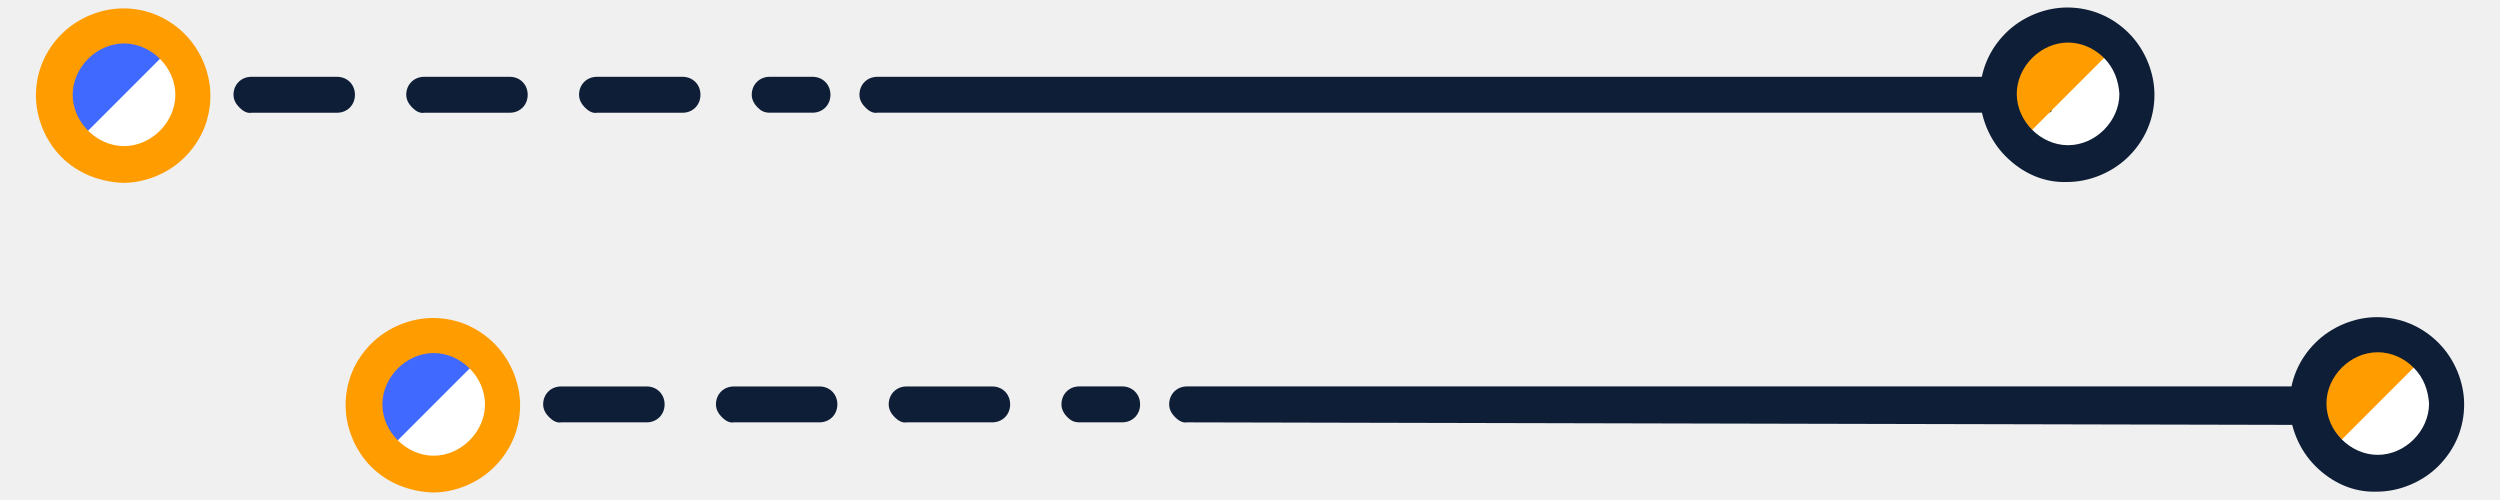
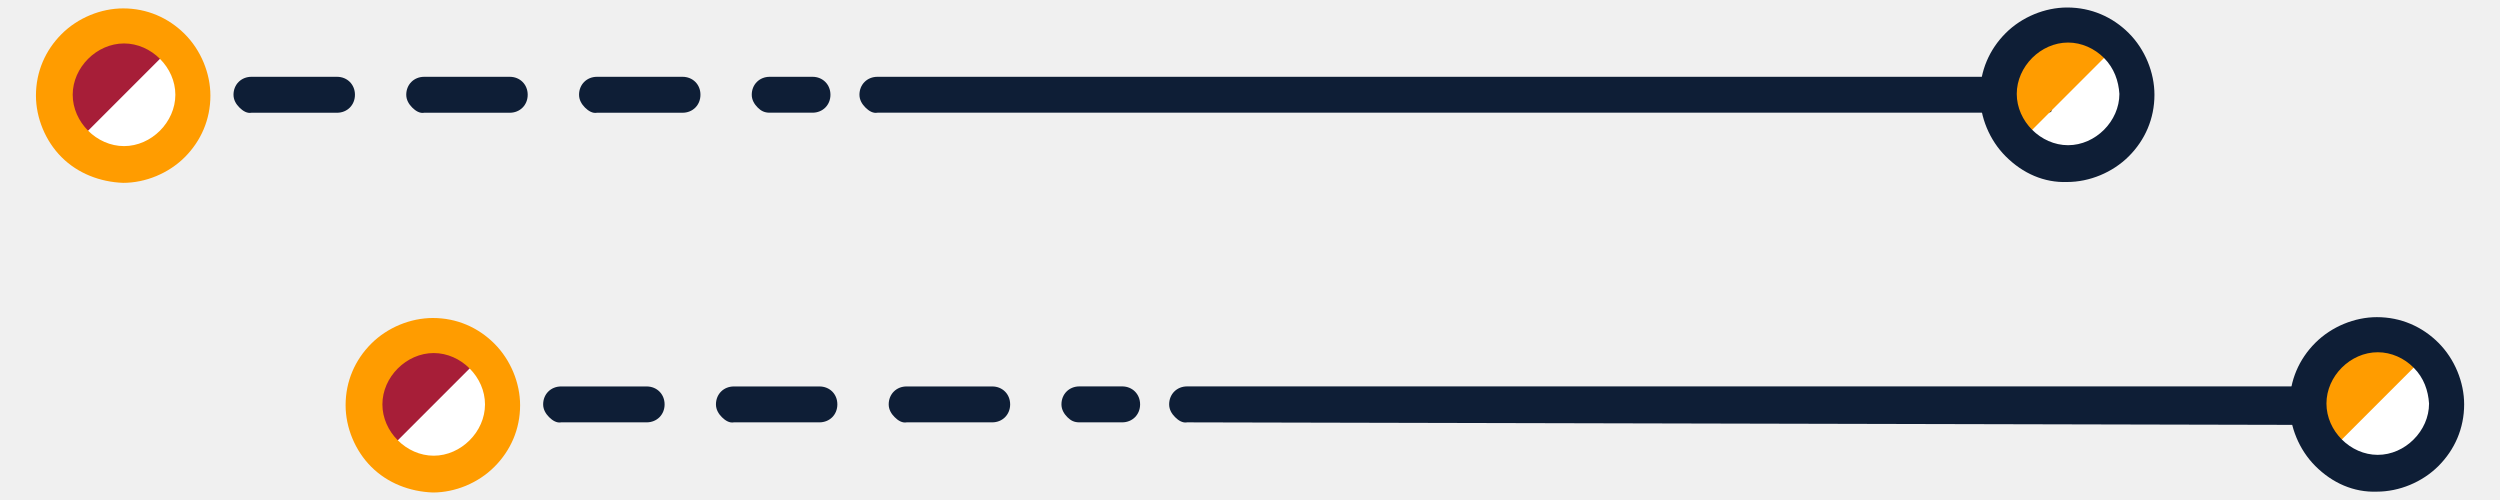
<svg xmlns="http://www.w3.org/2000/svg" width="50" height="10" viewBox="0 0 50 10" fill="none">
  <style>
  @keyframes floating-left {
	    from { -webkit-transform: translate(0,  0px); transform: translate(0,  0px); }
	    65%  { -webkit-transform: translate(-5px, 0); transform: translate(-5px, 0); }
	    to   { -webkit-transform: translate(0, 0px); transform: translate(0, 0px); }    
	} 

  @keyframes floating-right {
	    from { -webkit-transform: translate(0,  0px); transform: translate(0,  0px); }
	    65%  { -webkit-transform: translate(5px, 0); transform: translate(5px, 0); }
	    to   { -webkit-transform: translate(0, 0px); transform: translate(0, 0px); }    
	} 

	#bar-first {
		animation-duration: 2s; 
		animation-name: floating-right; 
		animation-iteration-count: infinite; 
		animation-timing-function: ease-in-out;
	}

  #bar-last {
		animation-duration: 2s; 
		animation-name: floating-left; 
		animation-iteration-count: infinite; 
		animation-timing-function: ease-in-out;
	}

	#Vector_16, #Vector_6, #Vector_10, #Vector_20 {
		fill: #FF9C00;
	}

  </style>
  <g id="badge-line">
    <path id="Vector_2" d="M2.223 2.152C2.155 2.083 2.104 1.998 2.104 1.895C2.104 1.69 2.257 1.536 2.463 1.536H3.318C3.523 1.536 3.677 1.69 3.677 1.895C3.677 2.1 3.523 2.254 3.318 2.254H2.463C2.36 2.254 2.292 2.22 2.223 2.152Z" fill="#0E1E36" />
    <path id="Vector_5" d="M42.336 0.903C42.883 1.45 42.883 2.34 42.336 2.887C41.789 3.435 40.899 3.435 40.352 2.887C39.805 2.34 39.805 1.45 40.352 0.903C40.916 0.373 41.806 0.373 42.336 0.903Z" fill="white" />
    <path id="Vector_8" d="M3.455 0.92C4.003 1.467 4.003 2.357 3.455 2.904C2.908 3.452 2.018 3.452 1.471 2.904C0.924 2.357 0.924 1.467 1.471 0.92C2.036 0.355 2.908 0.373 3.455 0.92Z" fill="white" />
    <g id="bar-first">
      <path id="Vector" d="M17.309 2.151C17.241 2.083 17.189 1.998 17.189 1.895C17.189 1.69 17.343 1.536 17.549 1.536L41.325 1.536C41.531 1.536 41 1.795 41 2C41 2.205 41.113 2.254 40.908 2.254H17.549C17.463 2.271 17.378 2.22 17.309 2.151Z" fill="#0E1E36" />
      <path id="Vector_3" d="M4.79 2.152C4.721 2.084 4.67 1.998 4.67 1.895C4.67 1.69 4.824 1.536 5.029 1.536H6.74C6.945 1.536 7.099 1.69 7.099 1.895C7.099 2.101 6.945 2.255 6.74 2.255H5.029C4.944 2.272 4.858 2.22 4.79 2.152ZM8.245 2.152C8.177 2.084 8.125 1.998 8.125 1.895C8.125 1.69 8.279 1.536 8.484 1.536H10.195C10.4 1.536 10.554 1.69 10.554 1.895C10.554 2.101 10.4 2.255 10.195 2.255H8.484C8.399 2.272 8.313 2.22 8.245 2.152ZM11.7 2.152C11.632 2.083 11.581 1.998 11.581 1.895C11.581 1.69 11.735 1.536 11.94 1.536H13.65C13.856 1.536 14.01 1.69 14.009 1.895C14.009 2.101 13.856 2.255 13.65 2.255H11.94C11.854 2.272 11.769 2.22 11.7 2.152Z" fill="#0E1E36" />
      <path id="Vector_4" d="M15.155 2.152C15.086 2.083 15.035 1.998 15.035 1.895C15.035 1.69 15.189 1.536 15.394 1.536H16.25C16.455 1.536 16.609 1.69 16.609 1.895C16.609 2.1 16.455 2.254 16.25 2.254L15.394 2.254C15.292 2.254 15.223 2.22 15.155 2.152Z" fill="#0E1E36" />
      <g id="ball-3">
-         <path id="Vector_6" d="M40.37 2.87C39.822 2.323 39.822 1.433 40.37 0.886C40.917 0.339 41.806 0.339 42.354 0.886" fill="#4069FF" />
+         <path id="Vector_6" d="M40.37 2.87C39.822 2.323 39.822 1.433 40.37 0.886C40.917 0.339 41.806 0.339 42.354 0.886" fill="#a71e38" />
        <path id="Vector_7" d="M40.113 3.126C39.788 2.801 39.6 2.34 39.6 1.895C39.6 1.416 39.788 0.988 40.113 0.663C40.438 0.338 40.9 0.15 41.344 0.15C41.823 0.15 42.251 0.338 42.576 0.663C42.901 0.988 43.089 1.45 43.089 1.895C43.089 2.374 42.901 2.801 42.576 3.126C42.251 3.451 41.789 3.64 41.344 3.64C40.883 3.657 40.455 3.469 40.113 3.126ZM42.08 1.159C41.892 0.971 41.635 0.851 41.361 0.851C41.088 0.851 40.831 0.971 40.643 1.159C40.455 1.348 40.335 1.604 40.335 1.878C40.335 2.151 40.455 2.408 40.643 2.596C40.831 2.784 41.088 2.904 41.361 2.904C41.635 2.904 41.892 2.784 42.08 2.596C42.268 2.408 42.388 2.151 42.388 1.878C42.371 1.621 42.285 1.365 42.08 1.159Z" fill="#0E1E36" />
      </g>
      <g id="ball-1">
-         <path id="Vector_9" d="M1.489 2.887C0.941 2.34 0.941 1.45 1.489 0.903C2.036 0.355 2.926 0.355 3.473 0.903" fill="#4069FF" />
+         <path id="Vector_9" d="M1.489 2.887C0.941 2.34 0.941 1.45 1.489 0.903C2.036 0.355 2.926 0.355 3.473 0.903" fill="#a71e38" />
        <path id="Vector_10" d="M1.232 3.144C0.907 2.819 0.719 2.357 0.719 1.912C0.719 1.433 0.907 1.006 1.232 0.681C1.557 0.356 2.019 0.168 2.463 0.168C2.942 0.168 3.37 0.356 3.695 0.681C4.02 1.006 4.208 1.468 4.208 1.912C4.208 2.391 4.02 2.819 3.695 3.144C3.37 3.469 2.908 3.657 2.463 3.657C2.002 3.64 1.557 3.469 1.232 3.144ZM3.199 1.177C3.011 0.989 2.754 0.869 2.481 0.869C2.207 0.869 1.95 0.989 1.762 1.177C1.574 1.365 1.454 1.621 1.454 1.895C1.454 2.169 1.574 2.425 1.762 2.614C1.95 2.802 2.207 2.922 2.481 2.922C2.754 2.922 3.011 2.802 3.199 2.614C3.387 2.425 3.507 2.169 3.507 1.895C3.507 1.621 3.387 1.365 3.199 1.177Z" fill="#0E1E36" />
      </g>
    </g>
    <path id="Vector_12" d="M8.417 8.344C8.348 8.276 8.297 8.19 8.297 8.088C8.297 7.882 8.451 7.728 8.656 7.728H9.511C9.717 7.728 9.871 7.882 9.871 8.088C9.871 8.293 9.717 8.447 9.511 8.447H8.656C8.553 8.447 8.485 8.413 8.417 8.344Z" fill="#0E1E36" />
    <path id="Vector_15" d="M48.529 7.096C49.077 7.643 49.077 8.533 48.529 9.08C47.982 9.627 47.093 9.627 46.545 9.08C45.998 8.533 45.998 7.643 46.545 7.096C47.11 6.566 47.999 6.566 48.529 7.096Z" fill="white" />
    <path id="Vector_18" d="M9.649 7.113C10.196 7.66 10.196 8.55 9.649 9.097C9.101 9.644 8.212 9.644 7.664 9.097C7.117 8.55 7.117 7.66 7.664 7.113C8.229 6.548 9.101 6.566 9.649 7.113Z" fill="white" />
    <g id="bar-last">
      <path id="Vector_11" d="M23.503 8.344C23.434 8.276 23.383 8.19 23.383 8.088C23.383 7.882 23.537 7.728 23.742 7.728L47.519 7.728C47.724 7.728 47 7.795 47 8C47 8.205 46 8.5 47 8.5L23.742 8.447C23.657 8.464 23.571 8.413 23.503 8.344Z" fill="#0E1E36" />
      <path id="Vector_13" d="M10.983 8.344C10.915 8.276 10.863 8.19 10.863 8.088C10.863 7.882 11.017 7.729 11.223 7.729H12.933C13.138 7.729 13.292 7.883 13.292 8.088C13.292 8.293 13.138 8.447 12.933 8.447H11.223C11.137 8.464 11.052 8.413 10.983 8.344ZM14.438 8.344C14.37 8.276 14.319 8.19 14.319 8.088C14.319 7.882 14.473 7.729 14.678 7.729H16.388C16.594 7.729 16.748 7.882 16.747 8.088C16.747 8.293 16.594 8.447 16.388 8.447H14.678C14.592 8.464 14.507 8.413 14.438 8.344ZM17.894 8.344C17.825 8.276 17.774 8.19 17.774 8.088C17.774 7.882 17.928 7.728 18.133 7.729H19.844C20.049 7.729 20.203 7.882 20.203 8.088C20.203 8.293 20.049 8.447 19.844 8.447H18.133C18.048 8.464 17.962 8.413 17.894 8.344Z" fill="#0E1E36" />
      <path id="Vector_14" d="M21.348 8.344C21.28 8.276 21.229 8.19 21.229 8.088C21.229 7.882 21.382 7.728 21.588 7.728H22.443C22.648 7.728 22.802 7.882 22.802 8.088C22.802 8.293 22.648 8.447 22.443 8.447L21.588 8.447C21.485 8.447 21.417 8.413 21.348 8.344Z" fill="#0E1E36" />
      <g id="ball-4">
-         <path id="Vector_16" d="M46.563 9.063C46.016 8.516 46.016 7.626 46.563 7.079C47.11 6.531 48 6.531 48.547 7.079" fill="#4069FF" />
+         <path id="Vector_16" d="M46.563 9.063C46.016 8.516 46.016 7.626 46.563 7.079C47.11 6.531 48 6.531 48.547 7.079" fill="#a71e38" />
        <path id="Vector_17" d="M46.306 9.32C45.981 8.995 45.793 8.533 45.793 8.088C45.793 7.609 45.981 7.182 46.306 6.857C46.631 6.532 47.093 6.343 47.538 6.343C48.017 6.343 48.444 6.531 48.769 6.856C49.094 7.181 49.283 7.643 49.283 8.088C49.283 8.567 49.094 8.995 48.769 9.32C48.444 9.645 47.983 9.833 47.538 9.833C47.076 9.85 46.648 9.662 46.306 9.32ZM48.273 7.353C48.085 7.164 47.828 7.045 47.555 7.045C47.281 7.045 47.025 7.164 46.836 7.353C46.648 7.541 46.529 7.797 46.529 8.071C46.529 8.345 46.648 8.601 46.836 8.789C47.025 8.978 47.281 9.097 47.555 9.097C47.828 9.097 48.085 8.978 48.273 8.789C48.462 8.601 48.581 8.345 48.581 8.071C48.564 7.814 48.479 7.558 48.273 7.353Z" fill="#0E1E36" />
      </g>
      <g id="ball-2">
-         <path id="Vector_19" d="M7.682 9.08C7.135 8.533 7.135 7.643 7.682 7.096C8.229 6.548 9.119 6.548 9.666 7.096" fill="#4069FF" />
+         <path id="Vector_19" d="M7.682 9.08C7.135 8.533 7.135 7.643 7.682 7.096C8.229 6.548 9.119 6.548 9.666 7.096" fill="#a71e38" />
        <path id="Vector_20" d="M7.425 9.336C7.1 9.011 6.912 8.55 6.912 8.105C6.912 7.626 7.1 7.198 7.425 6.873C7.75 6.548 8.212 6.36 8.657 6.36C9.136 6.36 9.563 6.548 9.888 6.873C10.213 7.198 10.402 7.66 10.402 8.105C10.402 8.584 10.213 9.011 9.888 9.336C9.563 9.662 9.102 9.85 8.657 9.85C8.195 9.833 7.75 9.662 7.425 9.336ZM9.392 7.369C9.204 7.181 8.948 7.061 8.674 7.061C8.4 7.061 8.144 7.181 7.956 7.369C7.767 7.558 7.648 7.814 7.648 8.088C7.648 8.361 7.767 8.618 7.956 8.806C8.144 8.994 8.4 9.114 8.674 9.114C8.948 9.114 9.204 8.994 9.392 8.806C9.581 8.618 9.7 8.361 9.7 8.088C9.7 7.814 9.581 7.558 9.392 7.369Z" fill="#0E1E36" />
      </g>
    </g>
  </g>
</svg>
